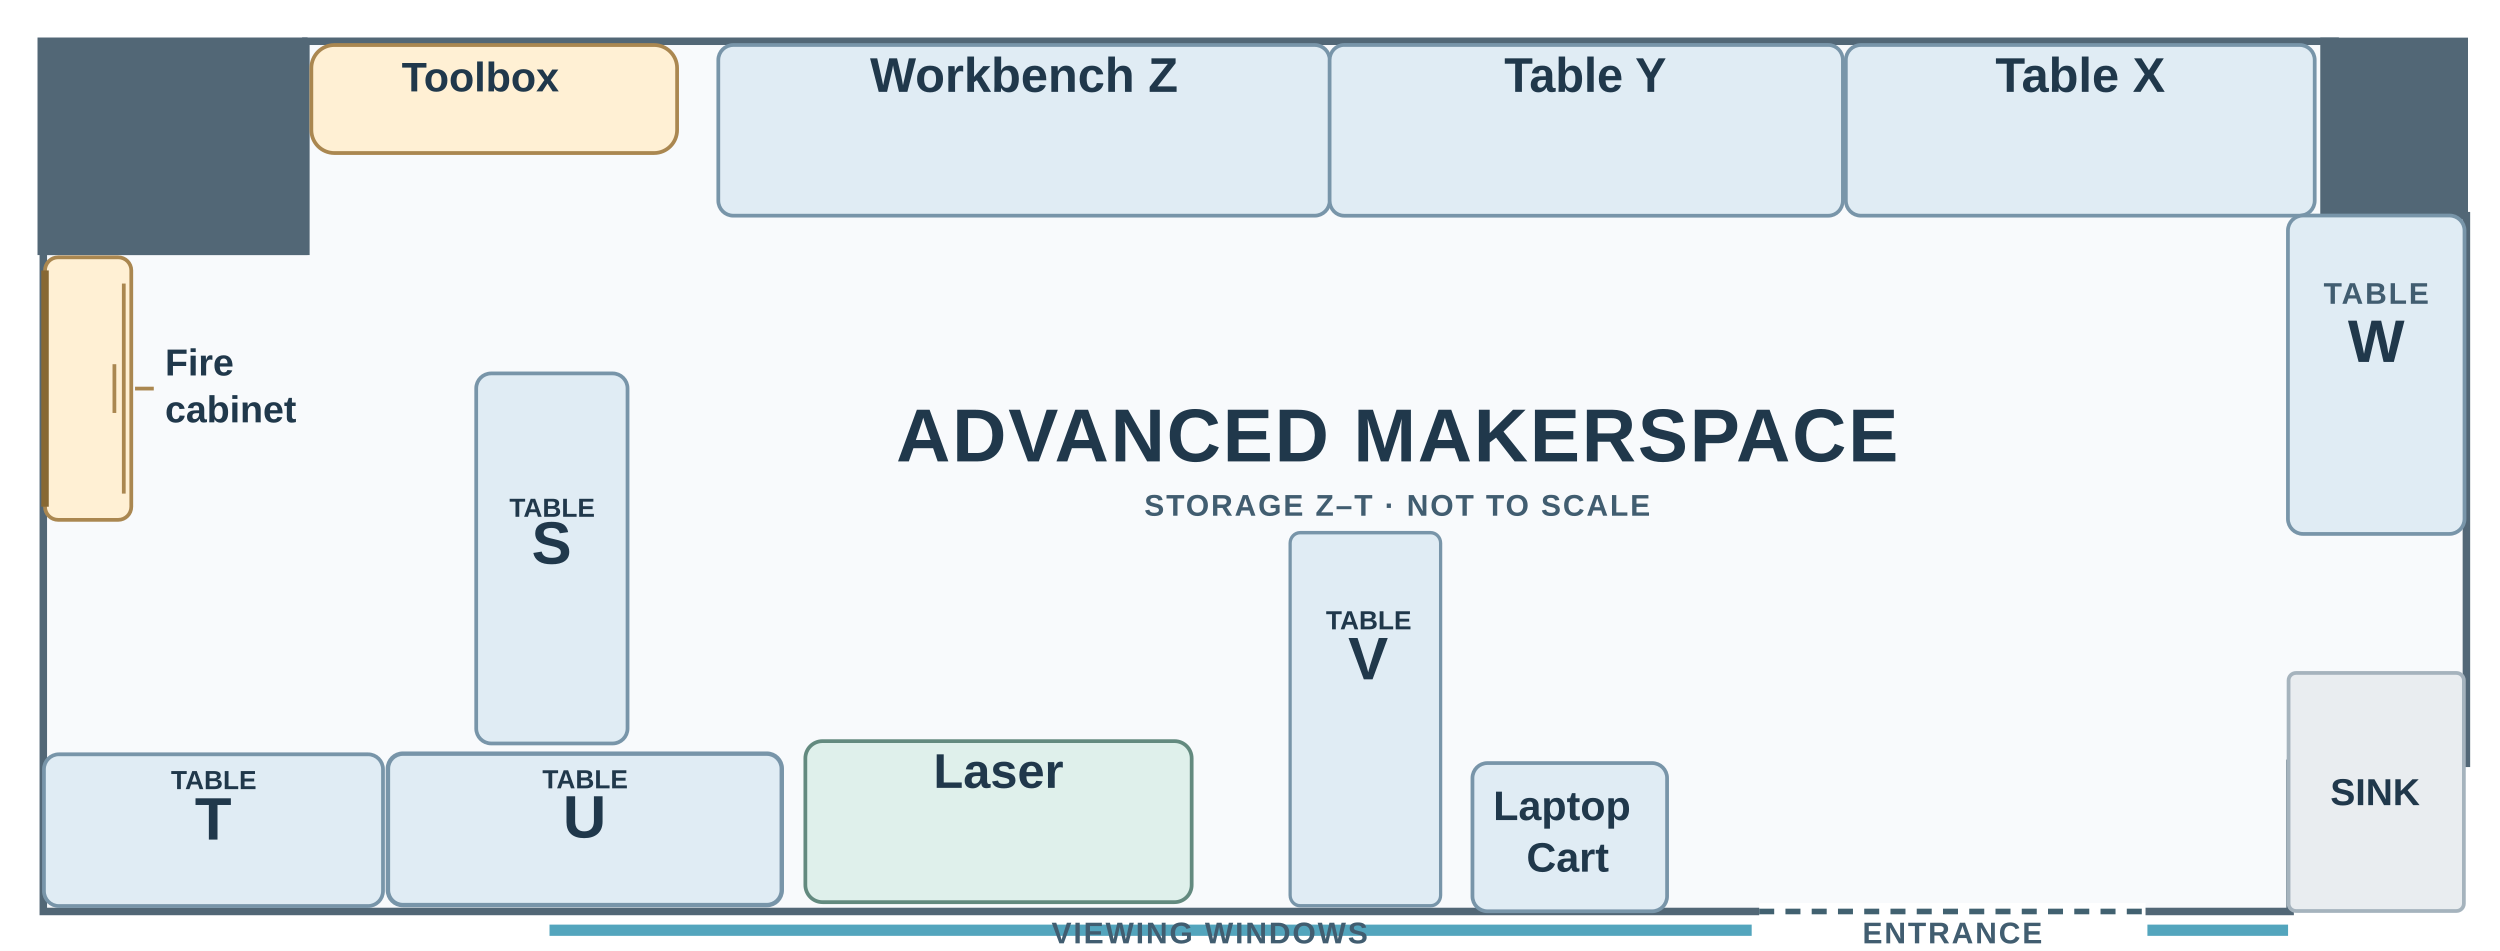
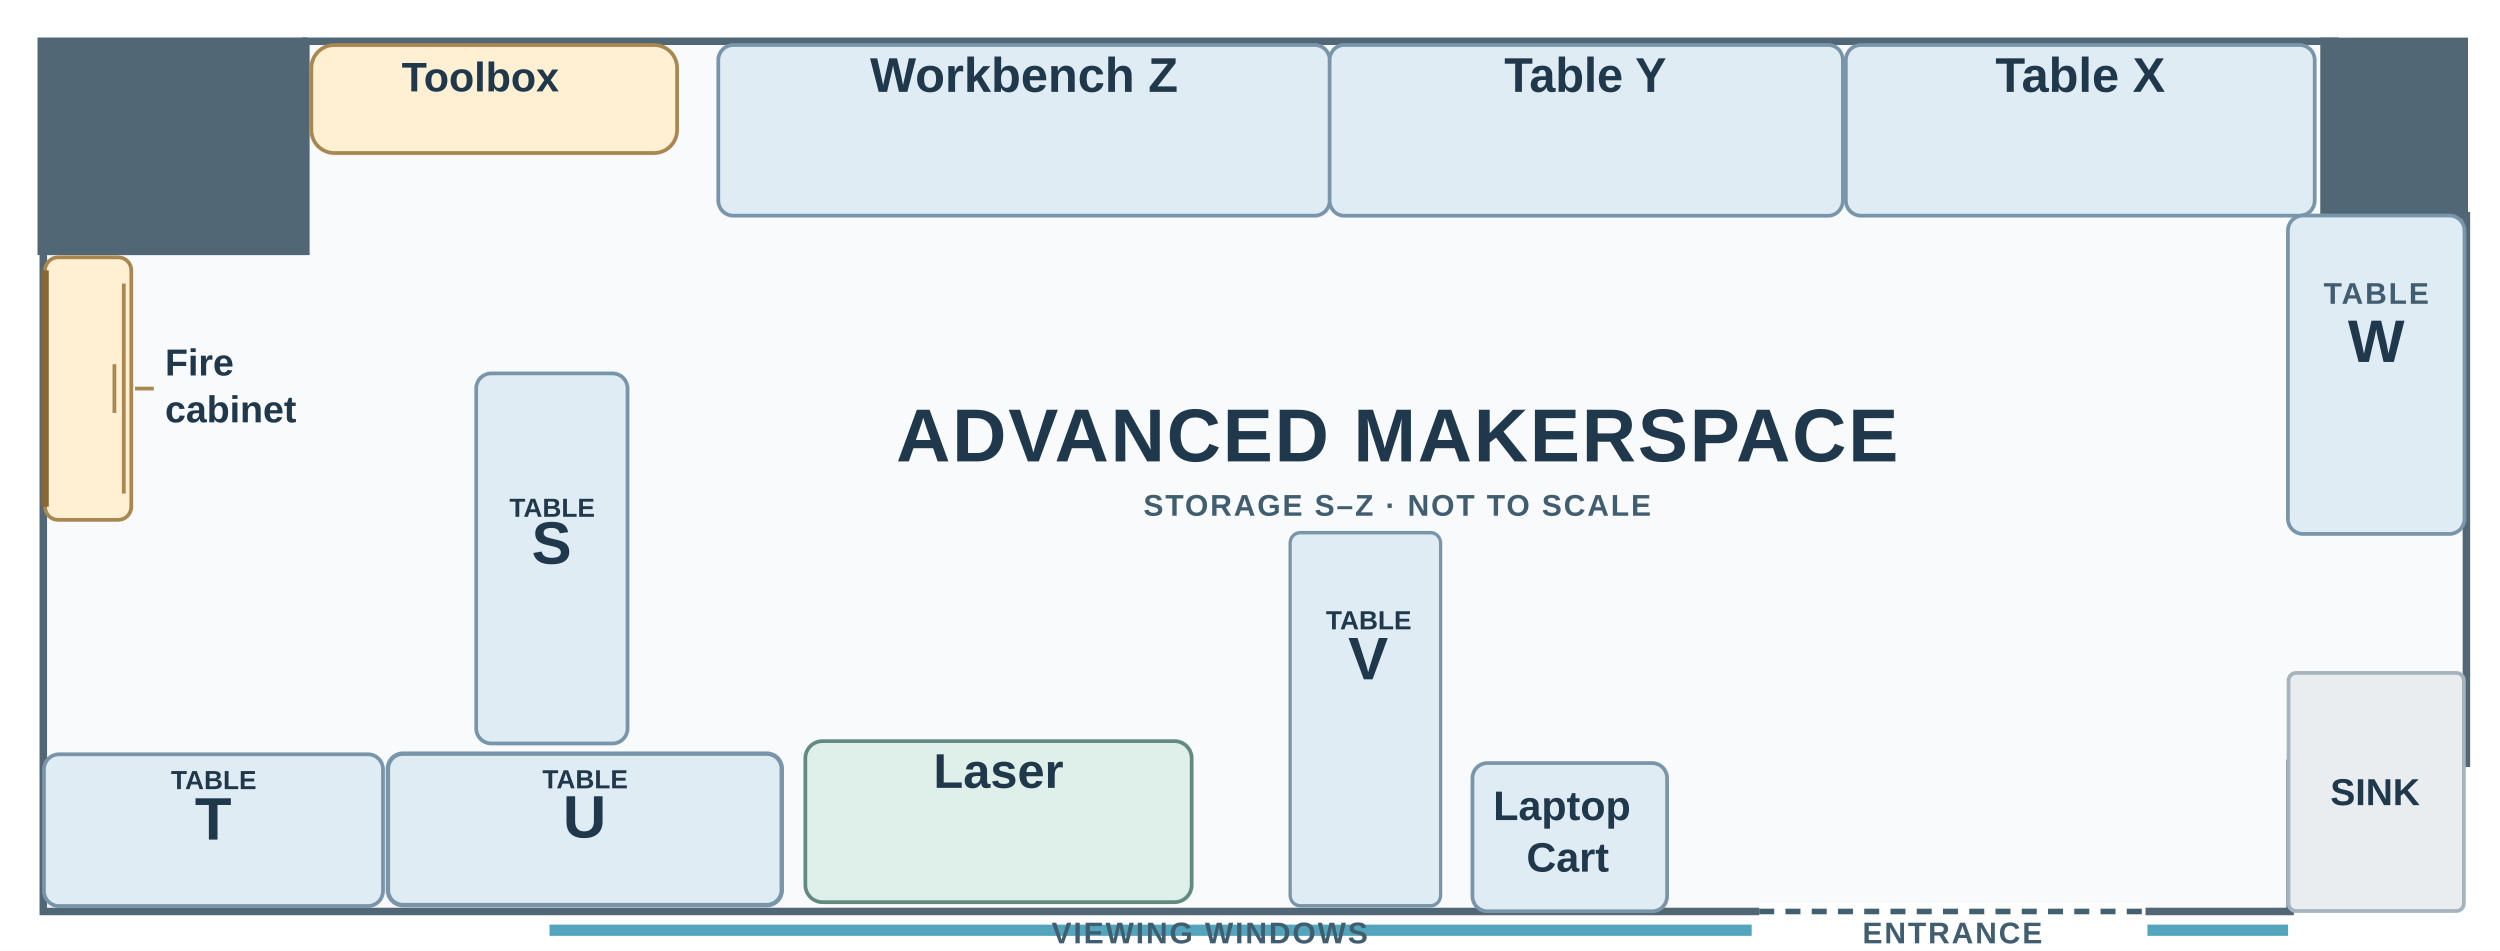
<svg xmlns="http://www.w3.org/2000/svg" width="1333" height="507" viewBox="0 0 1333 507" role="img" aria-labelledby="title description" version="1.1" id="svg23">
  <defs id="defs23" />
  <style id="style1">
    text { font-family: "Segoe UI", Arial, sans-serif; fill: #20384b; text-anchor: middle; }
    .floor { fill: #f8fafc; stroke: #526776; stroke-width: 4; }
    .wall { fill: #526776; stroke: #526776; stroke-width: 4; }
    .surface { fill: #e0ecf4; stroke: #7895a9; stroke-width: 2; }
    .station { fill: #dff0eb; stroke: #638a7f; stroke-width: 2; }
    .cabinet { fill: #fff0d4; stroke: #aa8750; stroke-width: 2; }
    .landmark { fill: #e9edf0; stroke: #a5b3bd; stroke-width: 2; }
    .label { font-size: 26px; font-weight: 600; }
    .letter { font-size: 32px; font-weight: 700; }
    .small { font-size: 16px; font-weight: 600; letter-spacing: 1px; fill: #415d70; }
  </style>
  <rect width="1333" height="507" fill="#fff" id="rect1" />
  <path class="floor" d="M 163.089,22 H 1245.089 v 93 h 70 v 292 h -94 v 79 H 23.089 V 134 H 163.089 Z" id="path1" />
  <path d="M293 496H934M1145 496H1220" stroke="#53a5bd" stroke-width="6" id="path2" />
  <text class="small" x="645" y="503" id="text2">VIEWING WINDOWS</text>
  <path d="M938 486H1144" stroke="#fff" stroke-width="9" id="path3" />
  <path d="M938 486H1144" stroke="#416170" stroke-width="3" stroke-dasharray="8 6" id="path4" />
  <text class="small" x="1041" y="503" id="text4">ENTRANCE</text>
  <text x="745" y="246" font-size="40" font-weight="700" letter-spacing="1" id="text5">ADVANCED MAKERSPACE</text>
-   <text class="small" x="745" y="275" id="text6">STORAGE Z–T · NOT TO SCALE</text>
+   <text class="small" x="745" y="275" id="text6">STORAGE S–Z · NOT TO SCALE</text>
  <rect id="advanced-left-wall" class="wall" x="22" y="22" width="140" height="112" />
  <rect id="advanced-right-wall" class="wall" x="1239.167" y="22.066" width="74.768" height="92.869" />
  <g data-location-id="loc-common-toolbench" id="g7">
    <rect class="cabinet" x="166.008" y="24.008" width="195.022" height="57.591" rx="12.285" id="rect6" />
    <text x="256.127" y="48.722" font-size="22px" font-weight="700" id="text7">Toolbox</text>
  </g>
  <g data-location-id="loc-advanced-fire-cabinet" id="g10" transform="translate(0,-46.81013)">
    <rect class="cabinet" x="24" y="184" width="46" height="140" rx="7" id="rect7" />
    <path d="M 24,191 V 317" stroke="#876833" stroke-width="4" id="path7" />
    <path d="m 66,198 v 112 m -5,-69 v 26" stroke="#aa8750" stroke-width="2" id="path8" />
    <path d="M 72,254 H 82" stroke="#aa8750" stroke-width="2" id="path9" />
    <text x="88" y="247" font-size="20px" font-weight="600" style="text-anchor:start" id="text9">Fire</text>
    <text x="88" y="272" font-size="20px" font-weight="600" style="text-anchor:start" id="text10">cabinet</text>
  </g>
-   <g data-location-id="loc-advanced-workbench-16" data-storage-letter="X" id="g11">
+   <g data-location-id="loc-advanced-workbench-16" data-storage-letter="Z" id="g11">
    <rect class="surface" x="383" y="24" width="326" height="91" rx="8" id="rect10" />
    <text class="label" x="546" y="49" id="text11">Workbench Z</text>
  </g>
-   <g data-location-id="loc-advanced-table-19" data-storage-letter="W" id="g12" transform="matrix(0.9600336,0,0,1.000439,28.31623,-0.03050662)">
+   <g data-location-id="loc-advanced-table-19" data-storage-letter="Y" id="g12" transform="matrix(0.9600336,0,0,1.000439,28.31623,-0.03050662)">
    <rect class="surface" x="709" y="24" width="285" height="91" rx="8" id="rect11" />
    <text class="label" x="851" y="49" id="text12">Table Y</text>
  </g>
-   <g data-location-id="loc-advanced-table-3" data-storage-letter="V" id="g13" transform="translate(-9.797468)">
+   <g data-location-id="loc-advanced-table-3" data-storage-letter="X" id="g13" transform="translate(-9.797468)">
    <rect class="surface" x="994" y="24" width="250" height="91" rx="8" id="rect12" />
    <text class="label" x="1119" y="49" id="text13">Table X</text>
  </g>
-   <g data-location-id="loc-advanced-table-18" data-storage-letter="U" id="g15">
+   <g data-location-id="loc-advanced-table-18" data-storage-letter="W" id="g15">
    <rect class="surface" x="1219.924" y="114.924" width="94.151" height="169.759" rx="8.013" id="rect13" />
    <text class="small" x="1267" y="162" id="text14">TABLE</text>
    <text class="letter" x="1267" y="193" id="text15">W</text>
  </g>
-   <g data-location-id="loc-advanced-table-21" data-storage-letter="Y" id="g17" transform="translate(70.75949,74.56962)">
+   <g data-location-id="loc-advanced-table-21" data-storage-letter="S" id="g17" transform="translate(70.75949,74.56962)">
    <rect class="surface" x="183.156" y="124.536" width="80.687" height="197.308" rx="7.969" id="rect15" />
    <text x="223.644" y="201" font-size="14px" font-weight="600" id="text16">TABLE</text>
    <text class="letter" x="223.344" y="226" id="text17">S</text>
  </g>
-   <g data-location-id="loc-advanced-table-20" data-storage-letter="Z" id="g19">
+   <g data-location-id="loc-advanced-table-20" data-storage-letter="T" id="g19">
    <rect class="surface" x="-483.1" y="23.432" width="80.909" height="180.782" rx="7.991" id="rect17" transform="rotate(-90)" />
    <text class="letter" x="113.667" y="447.667" id="text17-1" style="font-weight:700;font-size:32px;font-family:'Segoe UI', Arial, sans-serif;text-anchor:middle;fill:#20384b">T</text>
    <text x="113.966" y="420.759" font-size="14px" font-weight="600" id="text18">TABLE</text>
  </g>
-   <g data-location-id="loc-advanced-table-20" data-storage-letter="Z" id="g19-8" transform="translate(183.3226,-0.4242639)">
+   <g data-location-id="loc-table-u" data-storage-letter="U" id="g19-8" transform="translate(183.3226,-0.4242639)">
    <rect class="surface" x="-483.016" y="23.516" width="80.741" height="210.006" rx="7.974" id="rect17-8" transform="rotate(-90)" style="fill:#e0ecf4;stroke:#7895a9;stroke-width:2.36" />
    <text class="letter" x="128.363" y="447.003" id="text17-1-5" style="font-weight:700;font-size:32px;font-family:'Segoe UI', Arial, sans-serif;text-anchor:middle;fill:#20384b">U</text>
    <text x="128.663" y="420.759" font-size="14px" font-weight="600" id="text18-2" style="font-family:'Segoe UI', Arial, sans-serif;text-anchor:middle;fill:#20384b">TABLE</text>
  </g>
-   <g data-location-id="loc-advanced-table-11" data-storage-letter="T" id="g20" transform="matrix(0.8685395,0,0,0.9097458,362.9433,20.02524)">
+   <g data-location-id="loc-advanced-table-11" data-storage-letter="V" id="g20" transform="matrix(0.8685395,0,0,0.9097458,362.9433,20.02524)">
    <rect class="surface" x="-508.858" y="374.142" width="218.674" height="92.382" rx="6.16" id="rect19" transform="rotate(-90)" />
    <text class="letter" x="412.364" y="384.953" id="text17-1-1" style="font-weight:700;font-size:35.999px;font-family:'Segoe UI', Arial, sans-serif;text-anchor:middle;fill:#20384b;stroke-width:1.125" transform="scale(1.023447,0.9770905)">V</text>
    <text x="412.702" y="354.959" font-size="15.75px" font-weight="600" id="text18-2-7" style="font-family:'Segoe UI', Arial, sans-serif;text-anchor:middle;fill:#20384b;stroke-width:1.125" transform="scale(1.023447,0.9770905)">TABLE</text>
  </g>
  <g data-location-id="loc-advanced-laser" id="g21" transform="translate(-148.5949,-4.898734)">
    <rect class="station" x="578.006" y="400.069" width="205.989" height="85.862" rx="9.155" id="rect20" />
    <text class="label" x="681" y="425" id="text21">Laser</text>
  </g>
  <g data-location-id="loc-advanced-laptop-cart" id="g22">
    <rect class="surface" x="785.11" y="406.869" width="103.78" height="79.021" rx="7.983" id="rect21" />
    <text x="835.911" y="437.266" font-size="22px" font-weight="600" id="text22">
      <tspan id="tspan26" x="835.911" y="437.266">Laptop</tspan>
      <tspan id="tspan27" x="835.911" y="464.766">Cart</tspan>
    </text>
  </g>
  <rect class="landmark" x="1220.264" y="358.821" width="93.472" height="126.915" rx="3.978" id="rect22" />
  <text x="1266.409" y="429.28" font-size="20px" font-weight="600" id="text23">SINK</text>
</svg>
